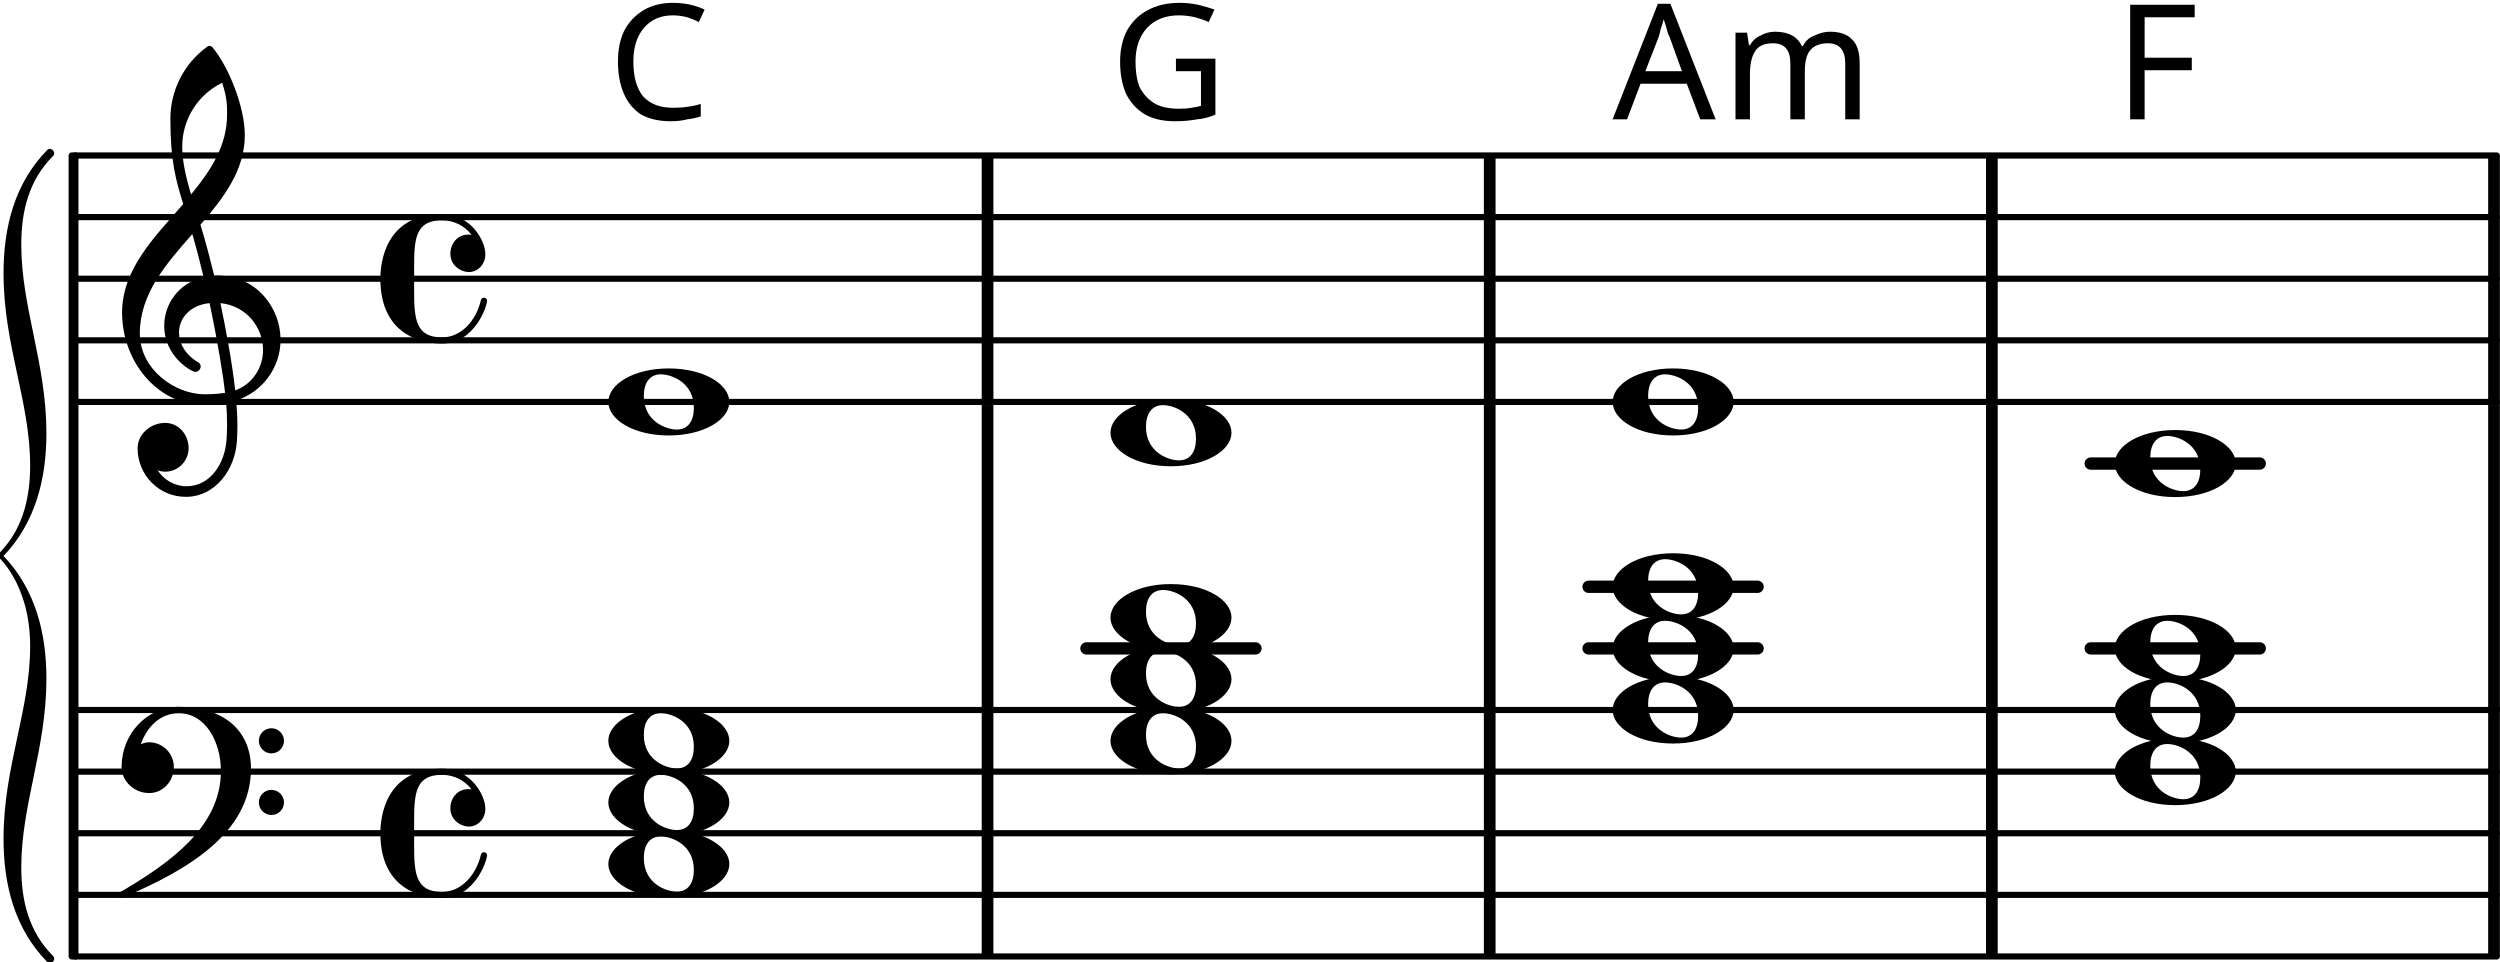
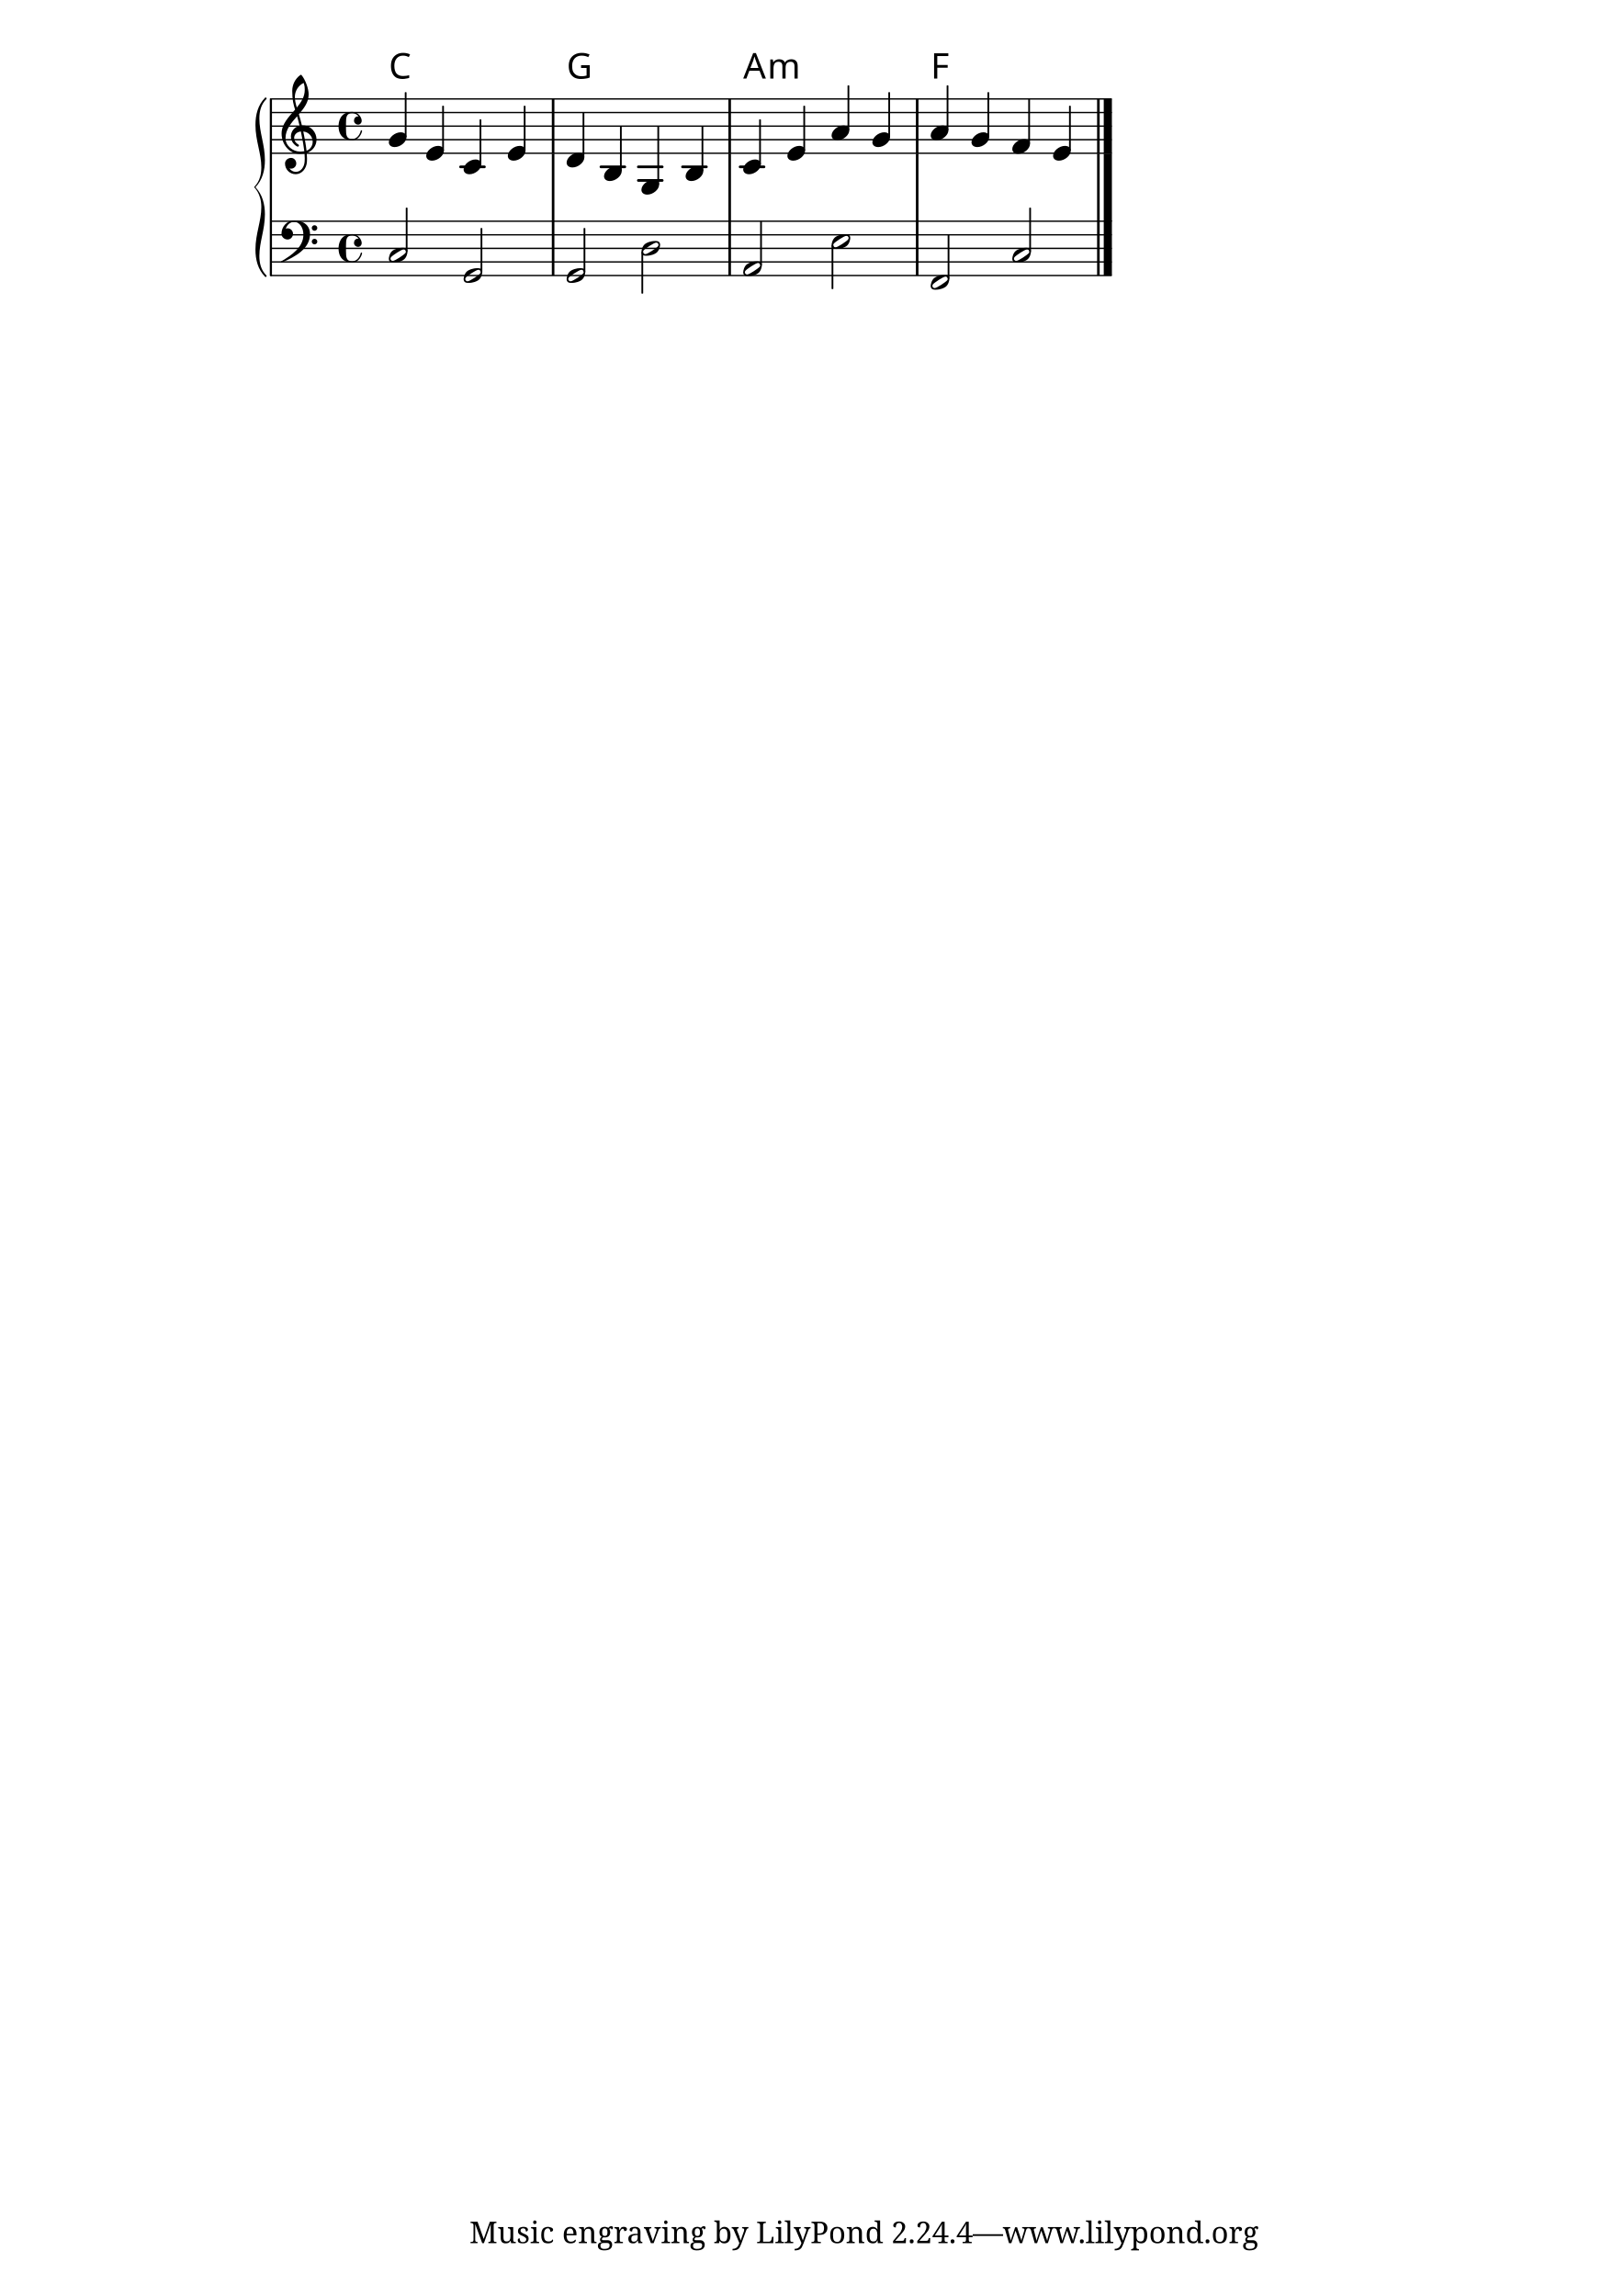
- <svg xmlns="http://www.w3.org/2000/svg" xmlns:xlink="http://www.w3.org/1999/xlink" version="1.2" width="71.30mm" height="27.43mm" viewBox="-1.172 -2.587 40.573 15.61">
+ <svg xmlns="http://www.w3.org/2000/svg" xmlns:xlink="http://www.w3.org/1999/xlink" version="1.2" width="210.00mm" height="297.00mm" viewBox="0 -0 119.502 169.009">
  <style type="text/css">

tspan { white-space: pre; }

</style>
-   <g transform="translate(14.76, 1.9367)">
+   <g transform="translate(40.6127, 9.282)">
    <rect x="0" y="-2" width="0.19" height="4.05" ry="0" fill="currentColor" />
  </g>
-   <g transform="translate(0, 4.9367)">
-     <rect x="32.66" y="-0.1" width="2.943" height="0.2" ry="0.1" fill="currentColor" />
-   </g>
-   <g transform="translate(0, 3.9367)">
-     <line stroke-linejoin="round" stroke-linecap="round" stroke-width="0.1" stroke="currentColor" x1="0.05" y1="0" x2="39.35" y2="0" />
-   </g>
-   <g transform="translate(0, 2.9367)">
-     <line stroke-linejoin="round" stroke-linecap="round" stroke-width="0.1" stroke="currentColor" x1="0.05" y1="0" x2="39.35" y2="0" />
-   </g>
-   <g transform="translate(0, 1.9367)">
-     <line stroke-linejoin="round" stroke-linecap="round" stroke-width="0.1" stroke="currentColor" x1="0.05" y1="0" x2="39.35" y2="0" />
-   </g>
-   <g transform="translate(0, 0.9367)">
-     <line stroke-linejoin="round" stroke-linecap="round" stroke-width="0.1" stroke="currentColor" x1="0.05" y1="0" x2="39.35" y2="0" />
-   </g>
-   <g transform="translate(0, -0.0633)">
-     <line stroke-linejoin="round" stroke-linecap="round" stroke-width="0.1" stroke="currentColor" x1="0.05" y1="0" x2="39.35" y2="0" />
-   </g>
-   <g transform="translate(39.2102, -0)">
+   <g transform="translate(19.9169, 12.282)">
+     <rect x="34.455" y="-0.1" width="1.956" height="0.2" ry="0.1" fill="currentColor" />
+   </g>
+   <g transform="translate(19.9169, 12.282)">
+     <rect x="30.216" y="-0.1" width="1.956" height="0.2" ry="0.1" fill="currentColor" />
+   </g>
+   <g transform="translate(19.9169, 12.282)">
+     <rect x="26.964" y="-0.1" width="1.956" height="0.2" ry="0.1" fill="currentColor" />
+   </g>
+   <g transform="translate(19.9169, 13.282)">
+     <rect x="26.964" y="-0.1" width="1.956" height="0.2" ry="0.1" fill="currentColor" />
+   </g>
+   <g transform="translate(19.9169, 12.282)">
+     <rect x="24.212" y="-0.1" width="1.956" height="0.2" ry="0.1" fill="currentColor" />
+   </g>
+   <g transform="translate(19.9169, 12.282)">
+     <rect x="13.879" y="-0.1" width="1.956" height="0.2" ry="0.1" fill="currentColor" />
+   </g>
+   <g transform="translate(19.9169, 11.282)">
+     <line stroke-linejoin="round" stroke-linecap="round" stroke-width="0.1" stroke="currentColor" x1="0.05" y1="0" x2="61.867" y2="0" />
+   </g>
+   <g transform="translate(19.9169, 10.282)">
+     <line stroke-linejoin="round" stroke-linecap="round" stroke-width="0.1" stroke="currentColor" x1="0.05" y1="0" x2="61.867" y2="0" />
+   </g>
+   <g transform="translate(19.9169, 9.282)">
+     <line stroke-linejoin="round" stroke-linecap="round" stroke-width="0.1" stroke="currentColor" x1="0.05" y1="0" x2="61.867" y2="0" />
+   </g>
+   <g transform="translate(19.9169, 8.282)">
+     <line stroke-linejoin="round" stroke-linecap="round" stroke-width="0.1" stroke="currentColor" x1="0.05" y1="0" x2="61.867" y2="0" />
+   </g>
+   <g transform="translate(19.9169, 7.282)">
+     <line stroke-linejoin="round" stroke-linecap="round" stroke-width="0.1" stroke="currentColor" x1="0.05" y1="0" x2="61.867" y2="0" />
+   </g>
+   <g transform="translate(81.2339, 7.3453)">
+     <rect x="0" y="3.987" width="0.6" height="4.95" ry="0" fill="currentColor" />
+   </g>
+   <g transform="translate(80.7439, 7.3453)">
    <rect x="0" y="3.987" width="0.19" height="4.95" ry="0" fill="currentColor" />
  </g>
-   <g transform="translate(0, 7.9367)">
-     <rect x="32.66" y="-0.1" width="2.943" height="0.2" ry="0.1" fill="currentColor" />
-   </g>
-   <g transform="translate(0, 6.9367)">
-     <rect x="24.51" y="-0.1" width="2.943" height="0.2" ry="0.1" fill="currentColor" />
-   </g>
-   <g transform="translate(0, 7.9367)">
-     <rect x="24.51" y="-0.1" width="2.943" height="0.2" ry="0.1" fill="currentColor" />
-   </g>
-   <g transform="translate(0, 7.9367)">
-     <rect x="16.36" y="-0.1" width="2.943" height="0.2" ry="0.1" fill="currentColor" />
-   </g>
-   <g transform="translate(0, 12.9367)">
-     <line stroke-linejoin="round" stroke-linecap="round" stroke-width="0.1" stroke="currentColor" x1="0.05" y1="0" x2="39.35" y2="0" />
-   </g>
-   <g transform="translate(0, 11.9367)">
-     <line stroke-linejoin="round" stroke-linecap="round" stroke-width="0.1" stroke="currentColor" x1="0.05" y1="0" x2="39.35" y2="0" />
-   </g>
-   <g transform="translate(0, 10.9367)">
-     <line stroke-linejoin="round" stroke-linecap="round" stroke-width="0.1" stroke="currentColor" x1="0.05" y1="0" x2="39.35" y2="0" />
-   </g>
-   <g transform="translate(0, 9.9367)">
-     <line stroke-linejoin="round" stroke-linecap="round" stroke-width="0.1" stroke="currentColor" x1="0.05" y1="0" x2="39.35" y2="0" />
-   </g>
-   <g transform="translate(0, 8.9367)">
-     <line stroke-linejoin="round" stroke-linecap="round" stroke-width="0.1" stroke="currentColor" x1="0.05" y1="0" x2="39.35" y2="0" />
-   </g>
-   <g transform="translate(39.2102, 10.9367)">
+   <g transform="translate(19.9169, 20.282)">
+     <line stroke-linejoin="round" stroke-linecap="round" stroke-width="0.1" stroke="currentColor" x1="0.05" y1="0" x2="61.867" y2="0" />
+   </g>
+   <g transform="translate(19.9169, 19.282)">
+     <line stroke-linejoin="round" stroke-linecap="round" stroke-width="0.1" stroke="currentColor" x1="0.05" y1="0" x2="61.867" y2="0" />
+   </g>
+   <g transform="translate(19.9169, 18.282)">
+     <line stroke-linejoin="round" stroke-linecap="round" stroke-width="0.1" stroke="currentColor" x1="0.05" y1="0" x2="61.867" y2="0" />
+   </g>
+   <g transform="translate(19.9169, 17.282)">
+     <line stroke-linejoin="round" stroke-linecap="round" stroke-width="0.1" stroke="currentColor" x1="0.05" y1="0" x2="61.867" y2="0" />
+   </g>
+   <g transform="translate(19.9169, 16.282)">
+     <line stroke-linejoin="round" stroke-linecap="round" stroke-width="0.1" stroke="currentColor" x1="0.05" y1="0" x2="61.867" y2="0" />
+   </g>
+   <g transform="translate(81.2339, 18.282)">
+     <rect x="0" y="-2.05" width="0.6" height="4.05" ry="0" fill="currentColor" />
+   </g>
+   <g transform="translate(80.7439, 18.282)">
    <rect x="0" y="-2.05" width="0.19" height="4.05" ry="0" fill="currentColor" />
  </g>
-   <g transform="translate(39.2102, 1.9367)">
+   <g transform="translate(81.2339, 9.282)">
+     <rect x="0" y="-2" width="0.6" height="4.05" ry="0" fill="currentColor" />
+   </g>
+   <g transform="translate(80.7439, 9.282)">
    <rect x="0" y="-2" width="0.19" height="4.05" ry="0" fill="currentColor" />
  </g>
-   <g transform="translate(31.0601, -0)">
+   <g transform="translate(67.4081, 7.3453)">
    <rect x="0" y="3.987" width="0.19" height="4.95" ry="0" fill="currentColor" />
  </g>
-   <g transform="translate(31.0601, 10.9367)">
+   <g transform="translate(67.4081, 18.282)">
    <rect x="0" y="-2.05" width="0.19" height="4.05" ry="0" fill="currentColor" />
  </g>
-   <g transform="translate(31.0601, 1.9367)">
+   <g transform="translate(67.4081, 9.282)">
    <rect x="0" y="-2" width="0.19" height="4.05" ry="0" fill="currentColor" />
  </g>
-   <g transform="translate(22.9101, -0)">
+   <g transform="translate(53.6081, 7.3453)">
    <rect x="0" y="3.987" width="0.19" height="4.95" ry="0" fill="currentColor" />
  </g>
-   <g transform="translate(22.9101, 10.9367)">
+   <g transform="translate(53.6081, 18.282)">
    <rect x="0" y="-2.05" width="0.19" height="4.05" ry="0" fill="currentColor" />
  </g>
-   <g transform="translate(22.9101, 1.9367)">
+   <g transform="translate(53.6081, 9.282)">
    <rect x="0" y="-2" width="0.19" height="4.05" ry="0" fill="currentColor" />
  </g>
-   <g transform="translate(14.76, -0)">
+   <g transform="translate(40.6127, 7.3453)">
    <rect x="0" y="3.987" width="0.19" height="4.95" ry="0" fill="currentColor" />
  </g>
-   <g transform="translate(14.76, 10.9367)">
+   <g transform="translate(40.6127, 18.282)">
    <rect x="0" y="-2.05" width="0.19" height="4.05" ry="0" fill="currentColor" />
  </g>
-   <a style="color:inherit;" xlink:href="textedit:///Users/181081/mdf/lilypond/music277/01-i-v-vi-iv.ly:6:25:26">
-     <g transform="translate(25.0001, -0.6503)">
+   <a style="color:inherit;" xlink:href="textedit:///Users/181081/mdf/lilypond/music277/01-i-v-vi-iv.ly:7:8:9">
+     <g transform="translate(54.6981, 5.782)">
      <text font-family="sans-serif" font-size="2.616" text-anchor="start" fill="currentColor">
        <tspan>A</tspan>
      </text>
    </g>
-     <g transform="translate(26.7755, -0.6503)">
+     <g transform="translate(56.4736, 5.782)">
      <text font-family="sans-serif" font-size="2.616" text-anchor="start" fill="currentColor">
        <tspan>m</tspan>
      </text>
    </g>
  </a>
-   <a style="color:inherit;" xlink:href="textedit:///Users/181081/mdf/lilypond/music277/01-i-v-vi-iv.ly:10:35:36">
-     <g transform="translate(5, 1.9367)">
+   <a style="color:inherit;" xlink:href="textedit:///Users/181081/mdf/lilypond/music277/01-i-v-vi-iv.ly:16:14:15">
+     <g transform="translate(77.5049, 11.282)">
+       <path transform="scale(0.004, -0.004)" d="M218 136c66 0 108 -36 108 -89c0 -89 -113 -183 -218 -183c-66 0 -108 36 -108 89c0 89 113 183 218 183z" fill="currentColor" />
+     </g>
+   </a>
+   <a style="color:inherit;" xlink:href="textedit:///Users/181081/mdf/lilypond/music277/01-i-v-vi-iv.ly:11:29:30">
+     <g transform="translate(24.9169, 9.282)">
      <path transform="scale(0.004, -0.004)" d="M250 262c116 0 176 -106 176 -163c0 -40 -30 -72 -67 -72c-31 0 -75 25 -75 75c0 38 27 77 72 77c4 0 9 0 14 -1c-28 37 -72 59 -120 59c-106 0 -113 -73 -113 -186v-51v-51c0 -113 7 -187 113 -187c80 0 139 70 158 151c2 7 7 10 12 10c6 0 13 -4 13 -12 c0 -22 -50 -174 -183 -174c-59 0 -250 19 -250 263c0 62 18 262 250 262z" fill="currentColor" />
    </g>
  </a>
-   <a style="color:inherit;" xlink:href="textedit:///Users/181081/mdf/lilypond/music277/01-i-v-vi-iv.ly:19:9:10">
-     <g transform="translate(8.7, 11.4367)">
-       <path transform="scale(0.004, -0.004)" d="M213 112c-45 0 -69 -34 -69 -88c0 -102 89 -136 134 -136s69 34 69 88c0 102 -89 136 -134 136zM245 136c144 0 246 -65 246 -136s-102 -136 -246 -136s-245 65 -245 136s101 136 245 136z" fill="currentColor" />
-     </g>
-   </a>
-   <a style="color:inherit;" xlink:href="textedit:///Users/181081/mdf/lilypond/music277/01-i-v-vi-iv.ly:19:11:12">
-     <g transform="translate(8.7, 10.4367)">
-       <path transform="scale(0.004, -0.004)" d="M213 112c-45 0 -69 -34 -69 -88c0 -102 89 -136 134 -136s69 34 69 88c0 102 -89 136 -134 136zM245 136c144 0 246 -65 246 -136s-102 -136 -246 -136s-245 65 -245 136s101 136 245 136z" fill="currentColor" />
-     </g>
-   </a>
-   <a style="color:inherit;" xlink:href="textedit:///Users/181081/mdf/lilypond/music277/01-i-v-vi-iv.ly:19:13:14">
-     <g transform="translate(8.7, 9.4367)">
-       <path transform="scale(0.004, -0.004)" d="M213 112c-45 0 -69 -34 -69 -88c0 -102 89 -136 134 -136s69 34 69 88c0 102 -89 136 -134 136zM245 136c144 0 246 -65 246 -136s-102 -136 -246 -136s-245 65 -245 136s101 136 245 136z" fill="currentColor" />
-     </g>
-   </a>
-   <g transform="translate(0.8, 9.9367)">
+   <a style="color:inherit;" xlink:href="textedit:///Users/181081/mdf/lilypond/music277/01-i-v-vi-iv.ly:23:2:3">
+     <g transform="translate(28.6169, 18.782)">
+       <path transform="scale(0.004, -0.004)" d="M314 65c0 23 -19 41 -42 41c-39 0 -204 -110 -231 -143c-7 -8 -10 -18 -10 -28c0 -23 19 -41 42 -41c39 0 203 110 230 143c7 8 11 18 11 28zM262 136c41 0 82 -14 82 -71c0 -26 -16 -112 -74 -151c-25 -17 -87 -50 -187 -50c-41 0 -83 14 -83 71c0 26 16 112 74 151 c25 17 88 50 188 50z" fill="currentColor" />
+     </g>
+   </a>
+   <g transform="translate(20.7169, 17.282)">
    <path transform="scale(0.004, -0.004)" d="M557 -125c0 28 23 51 51 51s51 -23 51 -51s-23 -51 -51 -51s-51 23 -51 51zM557 125c0 28 23 51 51 51s51 -23 51 -51s-23 -51 -51 -51s-51 23 -51 51zM232 263c172 0 293 -88 293 -251c0 -263 -263 -414 -516 -521c-3 -3 -6 -4 -9 -4c-7 0 -13 6 -13 13c0 3 1 6 4 9 c202 118 412 265 412 493c0 120 -63 235 -171 235c-74 0 -129 -54 -154 -126c11 5 22 8 34 8c55 0 100 -45 100 -100c0 -58 -44 -106 -100 -106c-60 0 -112 47 -112 106c0 133 102 244 232 244z" fill="currentColor" />
  </g>
-   <a style="color:inherit;" xlink:href="textedit:///Users/181081/mdf/lilypond/music277/01-i-v-vi-iv.ly:16:19:20">
+   <a style="color:inherit;" xlink:href="textedit:///Users/181081/mdf/lilypond/music277/01-i-v-vi-iv.ly:21:13:14">
</a>
-   <a style="color:inherit;" xlink:href="textedit:///Users/181081/mdf/lilypond/music277/01-i-v-vi-iv.ly:16:33:34">
-     <g transform="translate(5, 10.9367)">
+   <a style="color:inherit;" xlink:href="textedit:///Users/181081/mdf/lilypond/music277/01-i-v-vi-iv.ly:21:27:28">
+     <g transform="translate(24.9169, 18.282)">
      <path transform="scale(0.004, -0.004)" d="M250 262c116 0 176 -106 176 -163c0 -40 -30 -72 -67 -72c-31 0 -75 25 -75 75c0 38 27 77 72 77c4 0 9 0 14 -1c-28 37 -72 59 -120 59c-106 0 -113 -73 -113 -186v-51v-51c0 -113 7 -187 113 -187c80 0 139 70 158 151c2 7 7 10 12 10c6 0 13 -4 13 -12 c0 -22 -50 -174 -183 -174c-59 0 -250 19 -250 263c0 62 18 262 250 262z" fill="currentColor" />
    </g>
  </a>
-   <a style="color:inherit;" xlink:href="textedit:///Users/181081/mdf/lilypond/music277/01-i-v-vi-iv.ly:6:22:23">
-     <g transform="translate(16.85, -0.6503)">
+   <g transform="translate(29.8561, 9.282)">
+     <rect x="-0.065" y="-2.5" width="0.13" height="3.314" ry="0.04" fill="currentColor" />
+   </g>
+   <g transform="translate(29.9293, 18.282)">
+     <rect x="-0.065" y="-3" width="0.13" height="3.241" ry="0.04" fill="currentColor" />
+   </g>
+   <a style="color:inherit;" xlink:href="textedit:///Users/181081/mdf/lilypond/music277/01-i-v-vi-iv.ly:13:6:7">
+     <g transform="translate(31.3692, 11.282)">
+       <path transform="scale(0.004, -0.004)" d="M218 136c66 0 108 -36 108 -89c0 -89 -113 -183 -218 -183c-66 0 -108 36 -108 89c0 89 113 183 218 183z" fill="currentColor" />
+     </g>
+   </a>
+   <g transform="translate(32.6084, 9.282)">
+     <rect x="-0.065" y="-1.5" width="0.13" height="3.314" ry="0.04" fill="currentColor" />
+   </g>
+   <a style="color:inherit;" xlink:href="textedit:///Users/181081/mdf/lilypond/music277/01-i-v-vi-iv.ly:13:10:11">
+     <g transform="translate(34.1214, 12.282)">
+       <path transform="scale(0.004, -0.004)" d="M218 136c66 0 108 -36 108 -89c0 -89 -113 -183 -218 -183c-66 0 -108 36 -108 89c0 89 113 183 218 183z" fill="currentColor" />
+     </g>
+   </a>
+   <a style="color:inherit;" xlink:href="textedit:///Users/181081/mdf/lilypond/music277/01-i-v-vi-iv.ly:23:5:6">
+     <g transform="translate(34.1214, 20.282)">
+       <path transform="scale(0.004, -0.004)" d="M314 65c0 23 -19 41 -42 41c-39 0 -204 -110 -231 -143c-7 -8 -10 -18 -10 -28c0 -23 19 -41 42 -41c39 0 203 110 230 143c7 8 11 18 11 28zM262 136c41 0 82 -14 82 -71c0 -26 -16 -112 -74 -151c-25 -17 -87 -50 -187 -50c-41 0 -83 14 -83 71c0 26 16 112 74 151 c25 17 88 50 188 50z" fill="currentColor" />
+     </g>
+   </a>
+   <g transform="translate(35.3606, 9.282)">
+     <rect x="-0.065" y="-0.5" width="0.13" height="3.314" ry="0.04" fill="currentColor" />
+   </g>
+   <g transform="translate(35.4338, 18.282)">
+     <rect x="-0.065" y="-1.5" width="0.13" height="3.241" ry="0.04" fill="currentColor" />
+   </g>
+   <a style="color:inherit;" xlink:href="textedit:///Users/181081/mdf/lilypond/music277/01-i-v-vi-iv.ly:13:14:15">
+     <g transform="translate(37.3737, 11.282)">
+       <path transform="scale(0.004, -0.004)" d="M218 136c66 0 108 -36 108 -89c0 -89 -113 -183 -218 -183c-66 0 -108 36 -108 89c0 89 113 183 218 183z" fill="currentColor" />
+     </g>
+   </a>
+   <g transform="translate(38.6129, 9.282)">
+     <rect x="-0.065" y="-1.5" width="0.13" height="3.314" ry="0.04" fill="currentColor" />
+   </g>
+   <a style="color:inherit;" xlink:href="textedit:///Users/181081/mdf/lilypond/music277/01-i-v-vi-iv.ly:7:5:6">
+     <g transform="translate(41.7027, 5.782)">
      <text font-family="sans-serif" font-size="2.616" text-anchor="start" fill="currentColor">
        <tspan>G</tspan>
      </text>
    </g>
  </a>
-   <a style="color:inherit;" xlink:href="textedit:///Users/181081/mdf/lilypond/music277/01-i-v-vi-iv.ly:13:12:13">
-     <g transform="translate(16.85, 4.4367)">
-       <path transform="scale(0.004, -0.004)" d="M213 112c-45 0 -69 -34 -69 -88c0 -102 89 -136 134 -136s69 34 69 88c0 102 -89 136 -134 136zM245 136c144 0 246 -65 246 -136s-102 -136 -246 -136s-245 65 -245 136s101 136 245 136z" fill="currentColor" />
-     </g>
-   </a>
-   <g transform="translate(0.8, 2.9367)">
+   <a style="color:inherit;" xlink:href="textedit:///Users/181081/mdf/lilypond/music277/01-i-v-vi-iv.ly:14:2:3">
+     <g transform="translate(41.7027, 11.782)">
+       <path transform="scale(0.004, -0.004)" d="M218 136c66 0 108 -36 108 -89c0 -89 -113 -183 -218 -183c-66 0 -108 36 -108 89c0 89 113 183 218 183z" fill="currentColor" />
+     </g>
+   </a>
+   <g transform="translate(20.7169, 10.282)">
    <path transform="scale(0.004, -0.004)" d="M266 -635h-6c-108 0 -195 88 -195 197c0 58 53 103 112 103c54 0 95 -47 95 -103c0 -52 -43 -95 -95 -95c-11 0 -21 2 -31 6c26 -39 68 -65 117 -65h4zM461 -203c68 24 113 90 113 164c0 90 -66 179 -173 190c19 -89 48 -242 60 -354zM74 28c0 -145 141 -247 264 -247 c1 0 47 0 82 6c-7 64 -29 203 -63 364c-79 -8 -124 -61 -124 -119c0 -44 25 -91 81 -123c5 -5 7 -10 7 -15c0 -11 -10 -22 -22 -22c-15 0 -126 62 -126 187c0 88 58 174 160 197c-14 58 -29 117 -46 175c-107 -121 -213 -243 -213 -403zM250 553c-29 96 -52 170 -52 346 c0 115 55 224 149 292c6 5 14 5 20 0c68 -80 133 -245 133 -358c0 -143 -86 -255 -180 -364c21 -68 39 -138 56 -207c2 0 7 1 13 1c155 0 256 -128 256 -261c0 -113 -74 -212 -180 -246c3 -35 5 -70 5 -105c0 -19 -1 -39 -2 -58c-7 -119 -88 -225 -202 -228l1 43 c93 2 153 92 159 191c1 18 2 37 2 55c0 31 -1 61 -4 92c-5 -1 -44 -8 -89 -8c-193 0 -333 180 -333 374c0 177 131 306 248 441zM428 916c0 34 1 66 -20 129c-99 -48 -162 -149 -162 -259c0 -52 12 -115 36 -194c80 97 146 198 146 324z" fill="currentColor" />
  </g>
-   <a style="color:inherit;" xlink:href="textedit:///Users/181081/mdf/lilypond/music277/01-i-v-vi-iv.ly:19:18:19">
-     <g transform="translate(16.85, 9.4367)">
-       <path transform="scale(0.004, -0.004)" d="M213 112c-45 0 -69 -34 -69 -88c0 -102 89 -136 134 -136s69 34 69 88c0 102 -89 136 -134 136zM245 136c144 0 246 -65 246 -136s-102 -136 -246 -136s-245 65 -245 136s101 136 245 136z" fill="currentColor" />
-     </g>
-   </a>
-   <a style="color:inherit;" xlink:href="textedit:///Users/181081/mdf/lilypond/music277/01-i-v-vi-iv.ly:19:20:21">
-     <g transform="translate(16.85, 8.4367)">
-       <path transform="scale(0.004, -0.004)" d="M213 112c-45 0 -69 -34 -69 -88c0 -102 89 -136 134 -136s69 34 69 88c0 102 -89 136 -134 136zM245 136c144 0 246 -65 246 -136s-102 -136 -246 -136s-245 65 -245 136s101 136 245 136z" fill="currentColor" />
-     </g>
-   </a>
-   <a style="color:inherit;" xlink:href="textedit:///Users/181081/mdf/lilypond/music277/01-i-v-vi-iv.ly:19:22:23">
-     <g transform="translate(16.85, 7.4367)">
-       <path transform="scale(0.004, -0.004)" d="M213 112c-45 0 -69 -34 -69 -88c0 -102 89 -136 134 -136s69 34 69 88c0 102 -89 136 -134 136zM245 136c144 0 246 -65 246 -136s-102 -136 -246 -136s-245 65 -245 136s101 136 245 136z" fill="currentColor" />
-     </g>
-   </a>
-   <a style="color:inherit;" xlink:href="textedit:///Users/181081/mdf/lilypond/music277/01-i-v-vi-iv.ly:13:8:9">
-     <g transform="translate(8.7, 3.9367)">
-       <path transform="scale(0.004, -0.004)" d="M213 112c-45 0 -69 -34 -69 -88c0 -102 89 -136 134 -136s69 34 69 88c0 102 -89 136 -134 136zM245 136c144 0 246 -65 246 -136s-102 -136 -246 -136s-245 65 -245 136s101 136 245 136z" fill="currentColor" />
-     </g>
-   </a>
-   <a style="color:inherit;" xlink:href="textedit:///Users/181081/mdf/lilypond/music277/01-i-v-vi-iv.ly:6:19:20">
-     <g transform="translate(8.7, -0.6503)">
+   <a style="color:inherit;" xlink:href="textedit:///Users/181081/mdf/lilypond/music277/01-i-v-vi-iv.ly:24:2:3">
+     <g transform="translate(41.7027, 20.282)">
+       <path transform="scale(0.004, -0.004)" d="M314 65c0 23 -19 41 -42 41c-39 0 -204 -110 -231 -143c-7 -8 -10 -18 -10 -28c0 -23 19 -41 42 -41c39 0 203 110 230 143c7 8 11 18 11 28zM262 136c41 0 82 -14 82 -71c0 -26 -16 -112 -74 -151c-25 -17 -87 -50 -187 -50c-41 0 -83 14 -83 71c0 26 16 112 74 151 c25 17 88 50 188 50z" fill="currentColor" />
+     </g>
+   </a>
+   <a style="color:inherit;" xlink:href="textedit:///Users/181081/mdf/lilypond/music277/01-i-v-vi-iv.ly:13:2:3">
+     <g transform="translate(28.6169, 10.282)">
+       <path transform="scale(0.004, -0.004)" d="M218 136c66 0 108 -36 108 -89c0 -89 -113 -183 -218 -183c-66 0 -108 36 -108 89c0 89 113 183 218 183z" fill="currentColor" />
+     </g>
+   </a>
+   <g transform="translate(42.9419, 9.282)">
+     <rect x="-0.065" y="-1" width="0.13" height="3.314" ry="0.04" fill="currentColor" />
+   </g>
+   <g transform="translate(43.015, 18.282)">
+     <rect x="-0.065" y="-1.5" width="0.13" height="3.241" ry="0.04" fill="currentColor" />
+   </g>
+   <a style="color:inherit;" xlink:href="textedit:///Users/181081/mdf/lilypond/music277/01-i-v-vi-iv.ly:7:2:3">
+     <g transform="translate(28.6169, 5.782)">
      <text font-family="sans-serif" font-size="2.616" text-anchor="start" fill="currentColor">
        <tspan>C</tspan>
      </text>
    </g>
  </a>
-   <a style="color:inherit;" xlink:href="textedit:///Users/181081/mdf/lilypond/music277/01-i-v-vi-iv.ly:13:16:17">
-     <g transform="translate(25.0001, 3.9367)">
-       <path transform="scale(0.004, -0.004)" d="M213 112c-45 0 -69 -34 -69 -88c0 -102 89 -136 134 -136s69 34 69 88c0 102 -89 136 -134 136zM245 136c144 0 246 -65 246 -136s-102 -136 -246 -136s-245 65 -245 136s101 136 245 136z" fill="currentColor" />
-     </g>
-   </a>
-   <a style="color:inherit;" xlink:href="textedit:///Users/181081/mdf/lilypond/music277/01-i-v-vi-iv.ly:19:28:29">
-     <g transform="translate(25.0001, 8.9367)">
-       <path transform="scale(0.004, -0.004)" d="M213 112c-45 0 -69 -34 -69 -88c0 -102 89 -136 134 -136s69 34 69 88c0 102 -89 136 -134 136zM245 136c144 0 246 -65 246 -136s-102 -136 -246 -136s-245 65 -245 136s101 136 245 136z" fill="currentColor" />
-     </g>
-   </a>
-   <a style="color:inherit;" xlink:href="textedit:///Users/181081/mdf/lilypond/music277/01-i-v-vi-iv.ly:19:30:31">
-     <g transform="translate(25.0001, 7.9367)">
-       <path transform="scale(0.004, -0.004)" d="M213 112c-45 0 -69 -34 -69 -88c0 -102 89 -136 134 -136s69 34 69 88c0 102 -89 136 -134 136zM245 136c144 0 246 -65 246 -136s-102 -136 -246 -136s-245 65 -245 136s101 136 245 136z" fill="currentColor" />
-     </g>
-   </a>
-   <a style="color:inherit;" xlink:href="textedit:///Users/181081/mdf/lilypond/music277/01-i-v-vi-iv.ly:19:33:34">
-     <g transform="translate(25.0001, 6.9367)">
-       <path transform="scale(0.004, -0.004)" d="M213 112c-45 0 -69 -34 -69 -88c0 -102 89 -136 134 -136s69 34 69 88c0 102 -89 136 -134 136zM245 136c144 0 246 -65 246 -136s-102 -136 -246 -136s-245 65 -245 136s101 136 245 136z" fill="currentColor" />
-     </g>
-   </a>
-   <a style="color:inherit;" xlink:href="textedit:///Users/181081/mdf/lilypond/music277/01-i-v-vi-iv.ly:10:21:22">
+   <a style="color:inherit;" xlink:href="textedit:///Users/181081/mdf/lilypond/music277/01-i-v-vi-iv.ly:14:6:7">
+     <g transform="translate(44.4549, 12.782)">
+       <path transform="scale(0.004, -0.004)" d="M218 136c66 0 108 -36 108 -89c0 -89 -113 -183 -218 -183c-66 0 -108 36 -108 89c0 89 113 183 218 183z" fill="currentColor" />
+     </g>
+   </a>
+   <g transform="translate(45.6941, 9.282)">
+     <rect x="-0.065" y="-0" width="0.13" height="3.314" ry="0.04" fill="currentColor" />
+   </g>
+   <a style="color:inherit;" xlink:href="textedit:///Users/181081/mdf/lilypond/music277/01-i-v-vi-iv.ly:14:9:10">
+     <g transform="translate(47.2072, 13.782)">
+       <path transform="scale(0.004, -0.004)" d="M218 136c66 0 108 -36 108 -89c0 -89 -113 -183 -218 -183c-66 0 -108 36 -108 89c0 89 113 183 218 183z" fill="currentColor" />
+     </g>
+   </a>
+   <a style="color:inherit;" xlink:href="textedit:///Users/181081/mdf/lilypond/music277/01-i-v-vi-iv.ly:24:6:7">
+     <g transform="translate(47.2072, 18.282)">
+       <path transform="scale(0.004, -0.004)" d="M314 65c0 23 -19 41 -42 41c-39 0 -204 -110 -231 -143c-7 -8 -10 -18 -10 -28c0 -23 19 -41 42 -41c39 0 203 110 230 143c7 8 11 18 11 28zM262 136c41 0 82 -14 82 -71c0 -26 -16 -112 -74 -151c-25 -17 -87 -50 -187 -50c-41 0 -83 14 -83 71c0 26 16 112 74 151 c25 17 88 50 188 50z" fill="currentColor" />
+     </g>
+   </a>
+   <g transform="translate(48.4464, 9.282)">
+     <rect x="-0.065" y="-0" width="0.13" height="4.314" ry="0.04" fill="currentColor" />
+   </g>
+   <g transform="translate(47.2722, 18.282)">
+     <rect x="-0.065" y="0.259" width="0.13" height="3.074" ry="0.04" fill="currentColor" />
+   </g>
+   <a style="color:inherit;" xlink:href="textedit:///Users/181081/mdf/lilypond/music277/01-i-v-vi-iv.ly:14:12:13">
+     <g transform="translate(50.4594, 12.782)">
+       <path transform="scale(0.004, -0.004)" d="M218 136c66 0 108 -36 108 -89c0 -89 -113 -183 -218 -183c-66 0 -108 36 -108 89c0 89 113 183 218 183z" fill="currentColor" />
+     </g>
+   </a>
+   <g transform="translate(51.6986, 9.282)">
+     <rect x="-0.065" y="-0" width="0.13" height="3.314" ry="0.04" fill="currentColor" />
+   </g>
+   <a style="color:inherit;" xlink:href="textedit:///Users/181081/mdf/lilypond/music277/01-i-v-vi-iv.ly:15:2:3">
+     <g transform="translate(54.6981, 12.282)">
+       <path transform="scale(0.004, -0.004)" d="M218 136c66 0 108 -36 108 -89c0 -89 -113 -183 -218 -183c-66 0 -108 36 -108 89c0 89 113 183 218 183z" fill="currentColor" />
+     </g>
+   </a>
+   <a style="color:inherit;" xlink:href="textedit:///Users/181081/mdf/lilypond/music277/01-i-v-vi-iv.ly:25:2:3">
+     <g transform="translate(54.6981, 19.782)">
+       <path transform="scale(0.004, -0.004)" d="M314 65c0 23 -19 41 -42 41c-39 0 -204 -110 -231 -143c-7 -8 -10 -18 -10 -28c0 -23 19 -41 42 -41c39 0 203 110 230 143c7 8 11 18 11 28zM262 136c41 0 82 -14 82 -71c0 -26 -16 -112 -74 -151c-25 -17 -87 -50 -187 -50c-41 0 -83 14 -83 71c0 26 16 112 74 151 c25 17 88 50 188 50z" fill="currentColor" />
+     </g>
+   </a>
+   <a style="color:inherit;" xlink:href="textedit:///Users/181081/mdf/lilypond/music277/01-i-v-vi-iv.ly:11:15:16">
</a>
-   <a style="color:inherit;" xlink:href="textedit:///Users/181081/mdf/lilypond/music277/01-i-v-vi-iv.ly:6:30:31">
-     <g transform="translate(33.1501, -0.6503)">
+   <g transform="translate(56.0105, 18.282)">
+     <rect x="-0.065" y="-2" width="0.13" height="3.241" ry="0.04" fill="currentColor" />
+   </g>
+   <a style="color:inherit;" xlink:href="textedit:///Users/181081/mdf/lilypond/music277/01-i-v-vi-iv.ly:15:6:7">
+     <g transform="translate(57.9504, 11.282)">
+       <path transform="scale(0.004, -0.004)" d="M218 136c66 0 108 -36 108 -89c0 -89 -113 -183 -218 -183c-66 0 -108 36 -108 89c0 89 113 183 218 183z" fill="currentColor" />
+     </g>
+   </a>
+   <g transform="translate(59.1896, 9.282)">
+     <rect x="-0.065" y="-1.5" width="0.13" height="3.314" ry="0.04" fill="currentColor" />
+   </g>
+   <a style="color:inherit;" xlink:href="textedit:///Users/181081/mdf/lilypond/music277/01-i-v-vi-iv.ly:15:10:11">
+     <g transform="translate(61.2026, 9.782)">
+       <path transform="scale(0.004, -0.004)" d="M218 136c66 0 108 -36 108 -89c0 -89 -113 -183 -218 -183c-66 0 -108 36 -108 89c0 89 113 183 218 183z" fill="currentColor" />
+     </g>
+   </a>
+   <a style="color:inherit;" xlink:href="textedit:///Users/181081/mdf/lilypond/music277/01-i-v-vi-iv.ly:25:6:7">
+     <g transform="translate(61.2026, 17.782)">
+       <path transform="scale(0.004, -0.004)" d="M314 65c0 23 -19 41 -42 41c-39 0 -204 -110 -231 -143c-7 -8 -10 -18 -10 -28c0 -23 19 -41 42 -41c39 0 203 110 230 143c7 8 11 18 11 28zM262 136c41 0 82 -14 82 -71c0 -26 -16 -112 -74 -151c-25 -17 -87 -50 -187 -50c-41 0 -83 14 -83 71c0 26 16 112 74 151 c25 17 88 50 188 50z" fill="currentColor" />
+     </g>
+   </a>
+   <g transform="translate(62.4418, 9.282)">
+     <rect x="-0.065" y="-3" width="0.13" height="3.314" ry="0.04" fill="currentColor" />
+   </g>
+   <g transform="translate(61.2676, 18.282)">
+     <rect x="-0.065" y="-0.241" width="0.13" height="3.241" ry="0.04" fill="currentColor" />
+   </g>
+   <a style="color:inherit;" xlink:href="textedit:///Users/181081/mdf/lilypond/music277/01-i-v-vi-iv.ly:15:14:15">
+     <g transform="translate(64.2049, 10.282)">
+       <path transform="scale(0.004, -0.004)" d="M218 136c66 0 108 -36 108 -89c0 -89 -113 -183 -218 -183c-66 0 -108 36 -108 89c0 89 113 183 218 183z" fill="currentColor" />
+     </g>
+   </a>
+   <g transform="translate(65.4441, 9.282)">
+     <rect x="-0.065" y="-2.5" width="0.13" height="3.314" ry="0.04" fill="currentColor" />
+   </g>
+   <a style="color:inherit;" xlink:href="textedit:///Users/181081/mdf/lilypond/music277/01-i-v-vi-iv.ly:7:13:14">
+     <g transform="translate(68.4981, 5.782)">
      <text font-family="sans-serif" font-size="2.616" text-anchor="start" fill="currentColor">
        <tspan>F</tspan>
      </text>
    </g>
  </a>
-   <a style="color:inherit;" xlink:href="textedit:///Users/181081/mdf/lilypond/music277/01-i-v-vi-iv.ly:13:20:21">
-     <g transform="translate(33.1501, 4.9367)">
-       <path transform="scale(0.004, -0.004)" d="M213 112c-45 0 -69 -34 -69 -88c0 -102 89 -136 134 -136s69 34 69 88c0 102 -89 136 -134 136zM245 136c144 0 246 -65 246 -136s-102 -136 -246 -136s-245 65 -245 136s101 136 245 136z" fill="currentColor" />
-     </g>
-   </a>
-   <a style="color:inherit;" xlink:href="textedit:///Users/181081/mdf/lilypond/music277/01-i-v-vi-iv.ly:19:39:40">
-     <g transform="translate(33.1501, 9.9367)">
-       <path transform="scale(0.004, -0.004)" d="M213 112c-45 0 -69 -34 -69 -88c0 -102 89 -136 134 -136s69 34 69 88c0 102 -89 136 -134 136zM245 136c144 0 246 -65 246 -136s-102 -136 -246 -136s-245 65 -245 136s101 136 245 136z" fill="currentColor" />
-     </g>
-   </a>
-   <a style="color:inherit;" xlink:href="textedit:///Users/181081/mdf/lilypond/music277/01-i-v-vi-iv.ly:19:41:42">
-     <g transform="translate(33.1501, 8.9367)">
-       <path transform="scale(0.004, -0.004)" d="M213 112c-45 0 -69 -34 -69 -88c0 -102 89 -136 134 -136s69 34 69 88c0 102 -89 136 -134 136zM245 136c144 0 246 -65 246 -136s-102 -136 -246 -136s-245 65 -245 136s101 136 245 136z" fill="currentColor" />
-     </g>
-   </a>
-   <a style="color:inherit;" xlink:href="textedit:///Users/181081/mdf/lilypond/music277/01-i-v-vi-iv.ly:19:43:44">
-     <g transform="translate(33.1501, 7.9367)">
-       <path transform="scale(0.004, -0.004)" d="M213 112c-45 0 -69 -34 -69 -88c0 -102 89 -136 134 -136s69 34 69 88c0 102 -89 136 -134 136zM245 136c144 0 246 -65 246 -136s-102 -136 -246 -136s-245 65 -245 136s101 136 245 136z" fill="currentColor" />
-     </g>
-   </a>
-   <g transform="translate(-0.06, 6.4367)">
+   <a style="color:inherit;" xlink:href="textedit:///Users/181081/mdf/lilypond/music277/01-i-v-vi-iv.ly:16:2:3">
+     <g transform="translate(68.4981, 9.782)">
+       <path transform="scale(0.004, -0.004)" d="M218 136c66 0 108 -36 108 -89c0 -89 -113 -183 -218 -183c-66 0 -108 36 -108 89c0 89 113 183 218 183z" fill="currentColor" />
+     </g>
+   </a>
+   <a style="color:inherit;" xlink:href="textedit:///Users/181081/mdf/lilypond/music277/01-i-v-vi-iv.ly:26:2:3">
+     <g transform="translate(68.4981, 20.782)">
+       <path transform="scale(0.004, -0.004)" d="M314 65c0 23 -19 41 -42 41c-39 0 -204 -110 -231 -143c-7 -8 -10 -18 -10 -28c0 -23 19 -41 42 -41c39 0 203 110 230 143c7 8 11 18 11 28zM262 136c41 0 82 -14 82 -71c0 -26 -16 -112 -74 -151c-25 -17 -87 -50 -187 -50c-41 0 -83 14 -83 71c0 26 16 112 74 151 c25 17 88 50 188 50z" fill="currentColor" />
+     </g>
+   </a>
+   <g transform="translate(19.8569, 13.782)">
    <rect x="0" y="-6.55" width="0.16" height="13.1" ry="0.05" fill="currentColor" />
  </g>
-   <g transform="translate(-0.36, 6.4367)">
+   <g transform="translate(69.7373, 9.282)">
+     <rect x="-0.065" y="-3" width="0.13" height="3.314" ry="0.04" fill="currentColor" />
+   </g>
+   <g transform="translate(69.8105, 18.282)">
+     <rect x="-0.065" y="-1" width="0.13" height="3.241" ry="0.04" fill="currentColor" />
+   </g>
+   <g transform="translate(19.5569, 13.782)">
    <path transform="scale(0.004, -0.004)" d="M-81 -366c0 255 -132 363 -132 366c0 18 132 96 132 366c0 261 -108 489 -108 780c0 189 45 366 177 501c15 15 39 -9 24 -24c-99 -99 -129 -225 -129 -360c0 -255 102 -480 102 -765c0 -186 -45 -363 -174 -498c129 -135 174 -312 174 -498c0 -285 -102 -510 -102 -765 c0 -135 30 -261 129 -360c15 -15 -9 -39 -24 -24c-132 135 -177 312 -177 501c0 291 108 519 108 780z" fill="currentColor" />
  </g>
+   <a style="color:inherit;" xlink:href="textedit:///Users/181081/mdf/lilypond/music277/01-i-v-vi-iv.ly:16:6:7">
+     <g transform="translate(71.5004, 10.282)">
+       <path transform="scale(0.004, -0.004)" d="M218 136c66 0 108 -36 108 -89c0 -89 -113 -183 -218 -183c-66 0 -108 36 -108 89c0 89 113 183 218 183z" fill="currentColor" />
+     </g>
+   </a>
+   <g transform="translate(72.7396, 9.282)">
+     <rect x="-0.065" y="-2.5" width="0.13" height="3.314" ry="0.04" fill="currentColor" />
+   </g>
+   <a style="color:inherit;" xlink:href="textedit:///Users/181081/mdf/lilypond/music277/01-i-v-vi-iv.ly:16:10:11">
+     <g transform="translate(74.5026, 10.782)">
+       <path transform="scale(0.004, -0.004)" d="M218 136c66 0 108 -36 108 -89c0 -89 -113 -183 -218 -183c-66 0 -108 36 -108 89c0 89 113 183 218 183z" fill="currentColor" />
+     </g>
+   </a>
+   <a style="color:inherit;" xlink:href="textedit:///Users/181081/mdf/lilypond/music277/01-i-v-vi-iv.ly:26:6:7">
+     <g transform="translate(74.5026, 18.782)">
+       <path transform="scale(0.004, -0.004)" d="M314 65c0 23 -19 41 -42 41c-39 0 -204 -110 -231 -143c-7 -8 -10 -18 -10 -28c0 -23 19 -41 42 -41c39 0 203 110 230 143c7 8 11 18 11 28zM262 136c41 0 82 -14 82 -71c0 -26 -16 -112 -74 -151c-25 -17 -87 -50 -187 -50c-41 0 -83 14 -83 71c0 26 16 112 74 151 c25 17 88 50 188 50z" fill="currentColor" />
+     </g>
+   </a>
+   <g transform="translate(75.7419, 9.282)">
+     <rect x="-0.065" y="-2" width="0.13" height="3.314" ry="0.04" fill="currentColor" />
+   </g>
+   <g transform="translate(75.815, 18.282)">
+     <rect x="-0.065" y="-3" width="0.13" height="3.241" ry="0.04" fill="currentColor" />
+   </g>
+   <g transform="translate(78.7441, 9.282)">
+     <rect x="-0.065" y="-1.5" width="0.13" height="3.314" ry="0.04" fill="currentColor" />
+   </g>
+   <g transform="translate(55.9373, 9.282)">
+     <rect x="-0.065" y="-0.5" width="0.13" height="3.314" ry="0.04" fill="currentColor" />
+   </g>
+   <g transform="translate(34.553, 165.1202)">
+     <a xlink:href="https://lilypond.org/">
+       <rect x="0" y="-0.475" width="50.395" height="2.002" fill="none" stroke="none" stroke-width="0.0" />
+     </a>
+   </g>
+   <g transform="translate(34.553, 165.1202)">
+     <text font-family="serif" font-size="2.2" text-anchor="start" fill="currentColor">
+       <tspan>Music engraving by LilyPond 2.24.4—www.lilypond.org</tspan>
+     </text>
+   </g>
</svg>
